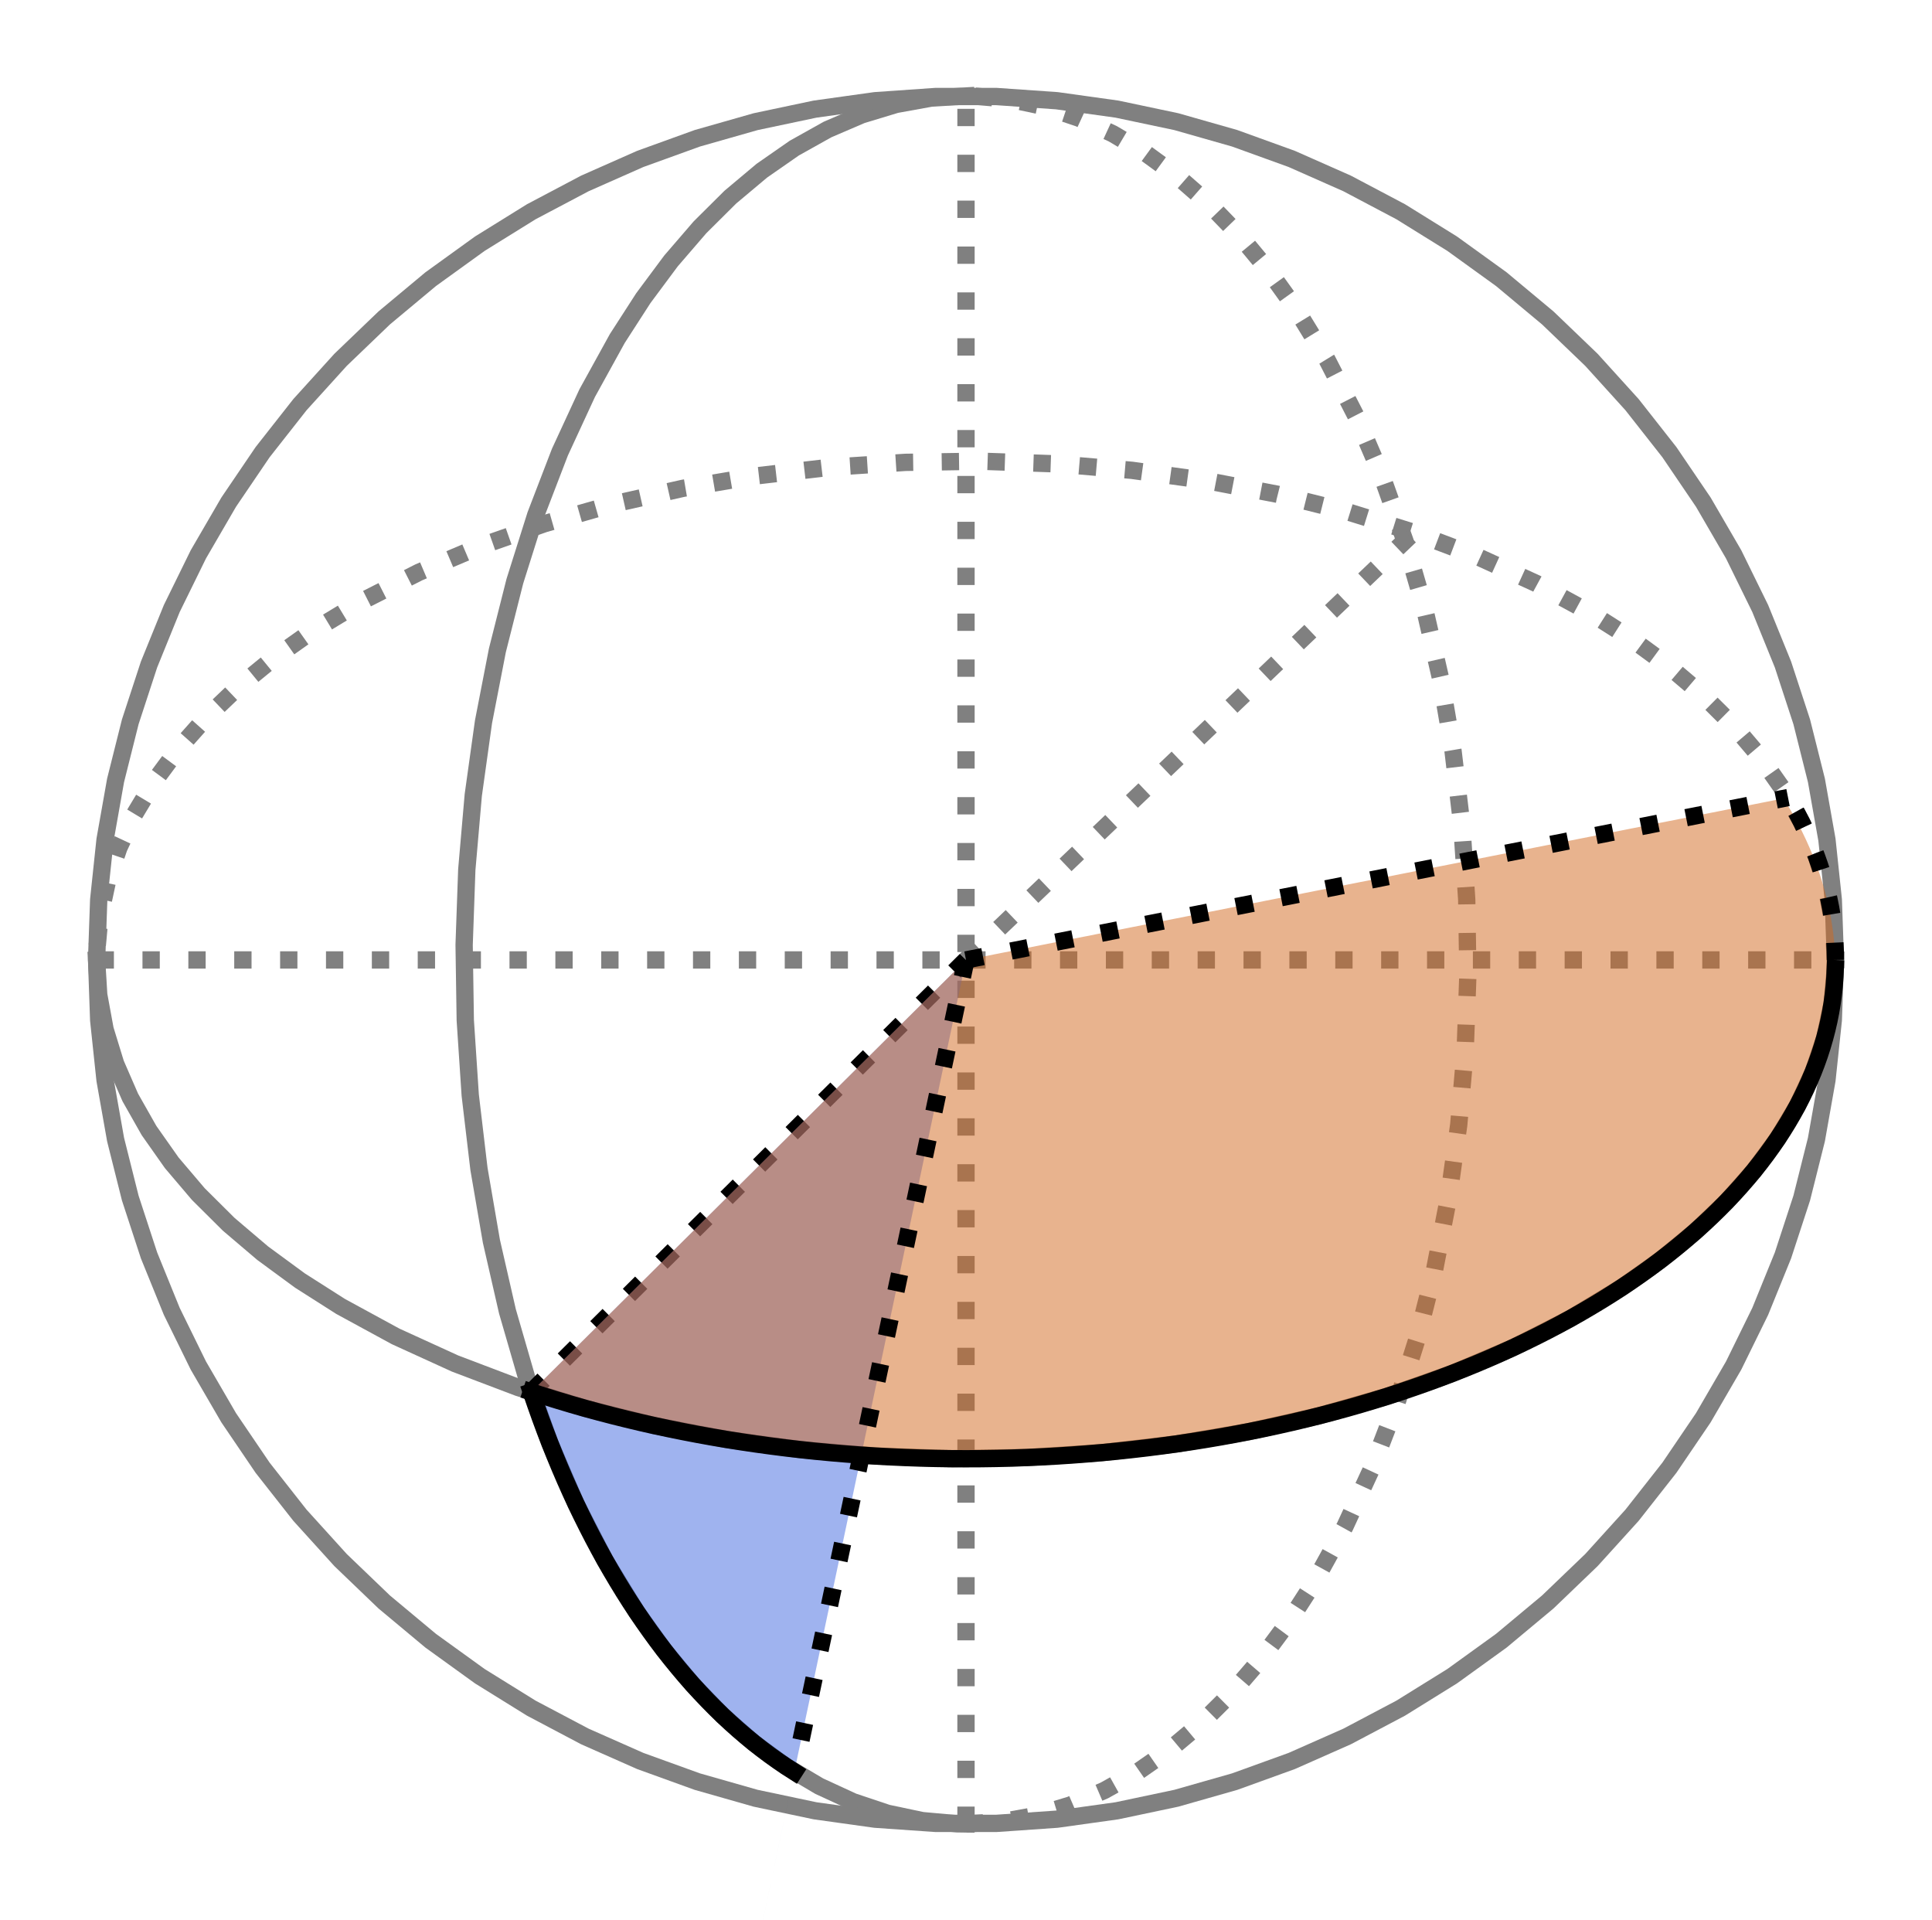
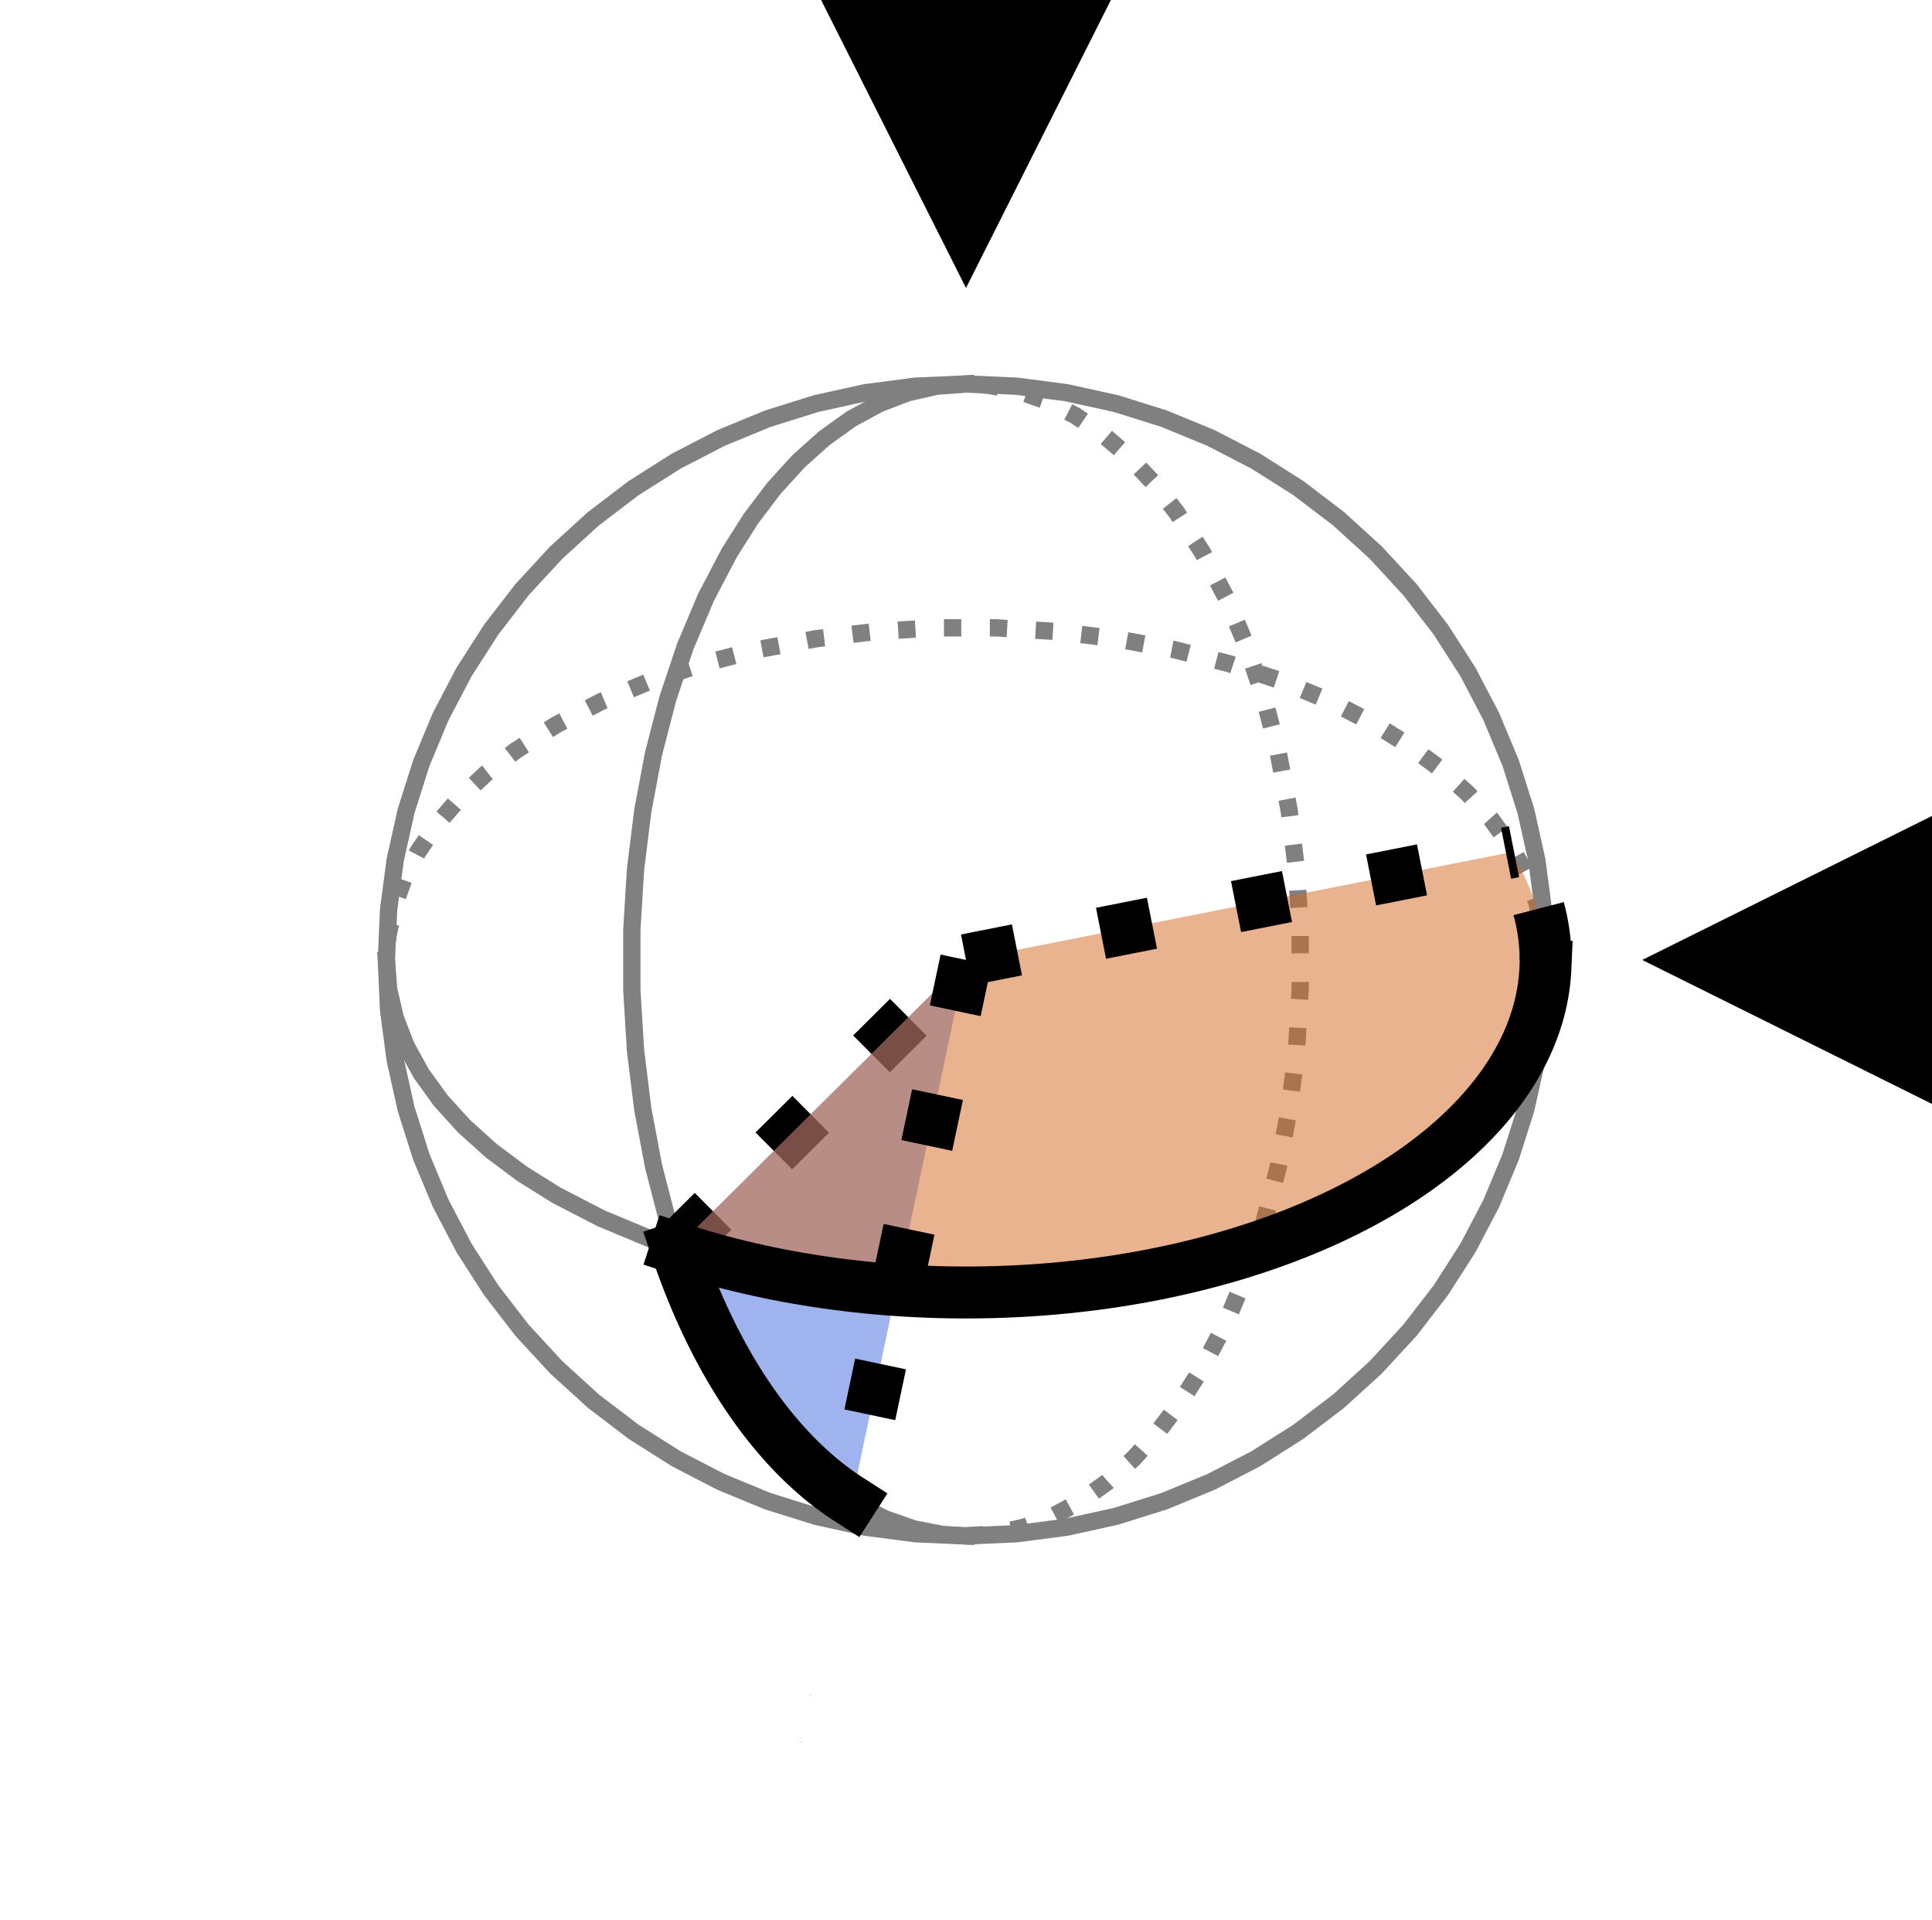
- <svg xmlns="http://www.w3.org/2000/svg" height="110.88pt" version="1.1" viewBox="0 0 111.6 110.88" width="111.6pt">
+ <svg xmlns="http://www.w3.org/2000/svg" xmlns:xlink="http://www.w3.org/1999/xlink" height="110.88pt" version="1.1" viewBox="0 0 111.6 110.88" width="111.6pt">
  <defs>
    <style type="text/css">
            *{stroke-linecap:butt;stroke-linejoin:round;}
        </style>
  </defs>
  <g id="figure_1">
    <g id="patch_1">
      <path d="M 0 110.88 L 111.6 110.88 L 111.6 0 L 0 0 z" style="fill:none;" />
    </g>
    <g id="axes_1">
-       <g id="LineCollection_1">
-         <path clip-path="url(#p85a9fc2084)" d="M 55.8 105.336 L 55.8 5.544 " style="fill:none;stroke:#808080;stroke-dasharray:1,1.65;stroke-dashoffset:0;" />
-       </g>
-       <g id="LineCollection_2">
-         <path clip-path="url(#p85a9fc2084)" d="M 5.58 55.44 L 106.02 55.44 " style="fill:none;stroke:#808080;stroke-dasharray:1,1.65;stroke-dashoffset:0;" />
-       </g>
      <g id="line2d_1">
-         <path clip-path="url(#p85a9fc2084)" d="M 106.02 55.44 L 105.898 53.43 L 105.531 51.431 L 104.923 49.451 L 104.075 47.5 L 102.991 45.587 L 101.678 43.723 L 100.142 41.916 L 98.389 40.174 L 96.429 38.507 L 94.271 36.923 L 91.925 35.429 L 88.747 33.699 L 85.319 32.134 L 81.665 30.747 L 77.815 29.548 L 73.797 28.546 L 69.643 27.748 L 65.382 27.162 L 61.049 26.79 L 56.676 26.637 L 52.297 26.703 L 47.944 26.987 L 43.651 27.488 L 39.45 28.202 L 35.374 29.123 L 31.453 30.244 L 27.717 31.558 L 24.196 33.052 L 20.914 34.718 L 17.898 36.541 L 15.693 38.103 L 13.682 39.75 L 11.877 41.474 L 10.285 43.265 L 8.916 45.116 L 7.774 47.018 L 6.867 48.96 L 6.198 50.934 L 5.771 52.929 L 5.588 54.937 L 5.588 54.937 " style="fill:none;stroke:#808080;stroke-dasharray:1,1.65;stroke-dashoffset:0;" />
+         <path clip-path="url(#p7135ebece0)" d="M 89.28 55.44 L 89.153 53.766 L 88.771 52.105 L 88.139 50.469 L 87.261 48.872 L 86.143 47.324 L 84.795 45.838 L 83.225 44.424 L 81.447 43.095 L 79.474 41.86 L 76.87 40.515 L 74.035 39.333 L 71 38.328 L 67.798 37.511 L 64.465 36.889 L 61.037 36.471 L 57.552 36.261 L 54.048 36.261 L 50.563 36.471 L 47.135 36.889 L 43.802 37.511 L 40.6 38.328 L 37.565 39.333 L 34.73 40.515 L 32.126 41.86 L 29.781 43.354 L 28.044 44.701 L 26.518 46.129 L 25.214 47.629 L 24.144 49.187 L 23.314 50.794 L 22.732 52.436 L 22.402 54.1 L 22.325 55.105 L 22.325 55.105 " style="fill:none;stroke:#808080;stroke-dasharray:1,1.65;stroke-dashoffset:0;" />
      </g>
      <g id="line2d_2">
-         <path clip-path="url(#p85a9fc2084)" d="M 5.58 55.44 L 5.702 57.45 L 6.069 59.449 L 6.677 61.429 L 7.525 63.38 L 8.609 65.293 L 9.922 67.157 L 11.458 68.964 L 13.211 70.706 L 15.171 72.373 L 17.329 73.957 L 19.675 75.451 L 22.853 77.181 L 26.281 78.746 L 29.935 80.133 L 33.785 81.332 L 37.803 82.334 L 41.957 83.132 L 46.218 83.718 L 50.551 84.09 L 54.924 84.243 L 59.303 84.177 L 63.656 83.893 L 67.949 83.392 L 72.15 82.678 L 76.226 81.757 L 80.147 80.636 L 83.883 79.322 L 87.404 77.828 L 90.686 76.162 L 93.702 74.339 L 95.907 72.777 L 97.918 71.13 L 99.723 69.406 L 101.315 67.615 L 102.684 65.764 L 103.826 63.862 L 104.733 61.92 L 105.402 59.946 L 105.829 57.951 L 106.012 55.943 L 106.02 55.44 L 106.02 55.44 " style="fill:none;stroke:#808080;stroke-linecap:square;" />
+         <path clip-path="url(#p7135ebece0)" d="M 22.32 55.44 L 22.447 57.114 L 22.829 58.775 L 23.461 60.411 L 24.339 62.008 L 25.457 63.556 L 26.805 65.042 L 28.375 66.456 L 30.153 67.785 L 32.126 69.02 L 34.73 70.365 L 37.565 71.547 L 40.6 72.552 L 43.802 73.369 L 47.135 73.991 L 50.563 74.409 L 54.048 74.619 L 57.552 74.619 L 61.037 74.409 L 64.465 73.991 L 67.798 73.369 L 71 72.552 L 74.035 71.547 L 76.87 70.365 L 79.474 69.02 L 81.819 67.526 L 83.556 66.179 L 85.082 64.751 L 86.386 63.251 L 87.456 61.693 L 88.286 60.086 L 88.868 58.444 L 89.198 56.78 L 89.28 55.44 L 89.28 55.44 " style="fill:none;stroke:#808080;stroke-linecap:square;" />
      </g>
      <g id="line2d_3">
-         <path clip-path="url(#p85a9fc2084)" d="M 55.8 105.336 L 57.823 105.214 L 59.835 104.85 L 61.828 104.246 L 63.792 103.403 L 65.717 102.327 L 67.593 101.022 L 69.412 99.496 L 71.165 97.754 L 72.843 95.807 L 74.437 93.663 L 75.941 91.332 L 77.682 88.175 L 79.257 84.768 L 80.653 81.138 L 81.86 77.313 L 82.869 73.321 L 83.671 69.193 L 84.262 64.961 L 84.636 60.656 L 84.79 56.311 L 84.724 51.959 L 84.438 47.635 L 83.933 43.369 L 83.215 39.195 L 82.288 35.145 L 81.159 31.25 L 79.838 27.539 L 78.333 24.039 L 76.657 20.779 L 74.822 17.783 L 73.249 15.591 L 71.592 13.594 L 69.857 11.8 L 68.054 10.219 L 66.191 8.858 L 64.277 7.724 L 62.322 6.823 L 60.336 6.158 L 58.327 5.734 L 56.306 5.552 L 56.306 5.552 " style="fill:none;stroke:#808080;stroke-dasharray:1,1.65;stroke-dashoffset:0;" />
+         <path clip-path="url(#p7135ebece0)" d="M 55.8 88.704 L 57.485 88.577 L 59.157 88.199 L 60.803 87.571 L 62.411 86.698 L 63.969 85.587 L 65.465 84.247 L 66.887 82.688 L 68.225 80.922 L 69.468 78.961 L 70.822 76.374 L 72.011 73.557 L 73.023 70.542 L 73.846 67.361 L 74.471 64.049 L 74.892 60.644 L 75.103 57.181 L 75.103 53.699 L 74.892 50.236 L 74.471 46.831 L 73.846 43.519 L 73.023 40.338 L 72.011 37.323 L 70.822 34.506 L 69.468 31.919 L 67.965 29.589 L 66.609 27.863 L 65.171 26.347 L 63.662 25.052 L 62.093 23.988 L 60.476 23.164 L 58.824 22.586 L 57.148 22.257 L 56.137 22.181 L 56.137 22.181 " style="fill:none;stroke:#808080;stroke-dasharray:1,1.65;stroke-dashoffset:0;" />
      </g>
      <g id="line2d_4">
-         <path clip-path="url(#p85a9fc2084)" d="M 55.8 5.544 L 53.777 5.666 L 51.765 6.03 L 49.772 6.634 L 47.808 7.477 L 45.883 8.553 L 44.007 9.858 L 42.188 11.384 L 40.435 13.126 L 38.757 15.073 L 37.163 17.217 L 35.659 19.548 L 33.918 22.705 L 32.343 26.112 L 30.947 29.742 L 29.74 33.567 L 28.731 37.559 L 27.929 41.687 L 27.338 45.919 L 26.964 50.224 L 26.81 54.569 L 26.876 58.921 L 27.162 63.245 L 27.667 67.511 L 28.385 71.685 L 29.312 75.735 L 30.441 79.63 L 31.762 83.341 L 33.267 86.841 L 34.943 90.101 L 36.778 93.097 L 38.351 95.289 L 40.008 97.286 L 41.743 99.08 L 43.546 100.661 L 45.409 102.022 L 47.323 103.156 L 49.278 104.057 L 51.264 104.722 L 53.273 105.146 L 55.294 105.328 L 55.8 105.336 L 55.8 105.336 " style="fill:none;stroke:#808080;stroke-linecap:square;" />
+         <path clip-path="url(#p7135ebece0)" d="M 55.8 22.176 L 54.115 22.303 L 52.443 22.681 L 50.797 23.309 L 49.189 24.182 L 47.631 25.293 L 46.135 26.633 L 44.713 28.192 L 43.375 29.958 L 42.132 31.919 L 40.778 34.506 L 39.589 37.323 L 38.577 40.338 L 37.754 43.519 L 37.129 46.831 L 36.708 50.236 L 36.497 53.699 L 36.497 57.181 L 36.708 60.644 L 37.129 64.049 L 37.754 67.361 L 38.577 70.542 L 39.589 73.557 L 40.778 76.374 L 42.132 78.961 L 43.635 81.291 L 44.991 83.017 L 46.429 84.533 L 47.938 85.828 L 49.507 86.892 L 51.124 87.716 L 52.776 88.294 L 54.452 88.623 L 55.8 88.704 L 55.8 88.704 " style="fill:none;stroke:#808080;stroke-linecap:square;" />
      </g>
      <g id="line2d_5">
-         <path clip-path="url(#p85a9fc2084)" d="M 106.02 55.44 L 105.898 51.959 L 105.531 48.496 L 104.923 45.066 L 104.075 41.687 L 102.991 38.375 L 101.678 35.145 L 100.142 32.015 L 98.389 28.999 L 96.429 26.112 L 94.271 23.367 L 91.925 20.779 L 89.404 18.36 L 86.719 16.121 L 83.883 14.074 L 80.91 12.229 L 77.815 10.594 L 74.613 9.177 L 71.319 7.986 L 67.949 7.026 L 64.521 6.302 L 61.049 5.817 L 57.553 5.574 L 54.047 5.574 L 50.551 5.817 L 47.079 6.302 L 43.651 7.026 L 40.281 7.986 L 36.987 9.177 L 33.785 10.594 L 30.69 12.229 L 27.717 14.074 L 24.881 16.121 L 22.196 18.36 L 19.675 20.779 L 17.329 23.367 L 15.171 26.112 L 13.211 28.999 L 11.458 32.015 L 9.922 35.145 L 8.609 38.375 L 7.525 41.687 L 6.677 45.066 L 6.069 48.496 L 5.702 51.959 L 5.58 55.44 L 5.702 58.921 L 6.069 62.384 L 6.677 65.814 L 7.525 69.193 L 8.609 72.505 L 9.922 75.735 L 11.458 78.865 L 13.211 81.881 L 15.171 84.768 L 17.329 87.513 L 19.675 90.101 L 22.196 92.52 L 24.881 94.759 L 27.717 96.806 L 30.69 98.651 L 33.785 100.286 L 36.987 101.703 L 40.281 102.894 L 43.651 103.854 L 47.079 104.578 L 50.551 105.063 L 54.047 105.306 L 57.553 105.306 L 61.049 105.063 L 64.521 104.578 L 67.949 103.854 L 71.319 102.894 L 74.613 101.703 L 77.815 100.286 L 80.91 98.651 L 83.883 96.806 L 86.719 94.759 L 89.404 92.52 L 91.925 90.101 L 94.271 87.513 L 96.429 84.768 L 98.389 81.881 L 100.142 78.865 L 101.678 75.735 L 102.991 72.505 L 104.075 69.193 L 104.923 65.814 L 105.531 62.384 L 105.898 58.921 L 106.02 55.44 L 106.02 55.44 " style="fill:none;stroke:#808080;stroke-linecap:square;" />
+         <path clip-path="url(#p7135ebece0)" d="M 89.28 55.44 L 89.153 52.541 L 88.771 49.664 L 88.139 46.831 L 87.261 44.063 L 86.143 41.382 L 84.795 38.808 L 83.225 36.361 L 81.447 34.058 L 79.474 31.919 L 77.321 29.958 L 75.003 28.192 L 72.54 26.633 L 69.949 25.293 L 67.251 24.182 L 64.465 23.309 L 61.614 22.681 L 58.718 22.303 L 55.8 22.176 L 52.882 22.303 L 49.986 22.681 L 47.135 23.309 L 44.349 24.182 L 41.651 25.293 L 39.06 26.633 L 36.597 28.192 L 34.279 29.958 L 32.126 31.919 L 30.153 34.058 L 28.375 36.361 L 26.805 38.808 L 25.457 41.382 L 24.339 44.063 L 23.461 46.831 L 22.829 49.664 L 22.447 52.541 L 22.32 55.44 L 22.447 58.339 L 22.829 61.216 L 23.461 64.049 L 24.339 66.817 L 25.457 69.498 L 26.805 72.072 L 28.375 74.519 L 30.153 76.822 L 32.126 78.961 L 34.279 80.922 L 36.597 82.688 L 39.06 84.247 L 41.651 85.587 L 44.349 86.698 L 47.135 87.571 L 49.986 88.199 L 52.882 88.577 L 55.8 88.704 L 58.718 88.577 L 61.614 88.199 L 64.465 87.571 L 67.251 86.698 L 69.949 85.587 L 72.54 84.247 L 75.003 82.688 L 77.321 80.922 L 79.474 78.961 L 81.447 76.822 L 83.225 74.519 L 84.795 72.072 L 86.143 69.498 L 87.261 66.817 L 88.139 64.049 L 88.771 61.216 L 89.153 58.339 L 89.28 55.44 L 89.28 55.44 " style="fill:none;stroke:#808080;stroke-linecap:square;" />
      </g>
      <g id="line2d_6">
-         <path clip-path="url(#p85a9fc2084)" d="M 55.8 55.44 L 81.665 30.747 " style="fill:none;stroke:#808080;stroke-dasharray:1,1.65;stroke-dashoffset:0;" />
+         <path clip-path="url(#p7135ebece0)" d="M 39.06 72.072 L 55.8 55.44 " style="fill:none;stroke:#000000;stroke-dasharray:3,4.95;stroke-dashoffset:0;stroke-width:3;" />
+       </g>
+       <g id="PolyCollection_1">
+         <path clip-path="url(#p7135ebece0)" d="M 49.189 86.698 L 49.189 86.698 L 48.873 86.495 L 48.559 86.282 L 48.247 86.06 L 47.938 85.828 L 47.631 85.587 L 47.326 85.337 L 47.025 85.078 L 46.725 84.81 L 46.429 84.533 L 46.135 84.247 L 45.844 83.953 L 45.557 83.649 L 45.272 83.338 L 44.991 83.017 L 44.713 82.688 L 44.438 82.351 L 44.167 82.006 L 43.899 81.652 L 43.635 81.291 L 43.375 80.922 L 43.119 80.545 L 42.866 80.16 L 42.617 79.768 L 42.372 79.368 L 42.132 78.961 L 41.895 78.547 L 41.663 78.126 L 41.435 77.698 L 41.212 77.263 L 40.993 76.822 L 40.778 76.374 L 40.568 75.919 L 40.363 75.459 L 40.162 74.992 L 39.966 74.519 L 39.775 74.041 L 39.589 73.557 L 39.407 73.067 L 39.231 72.572 L 39.06 72.072 L 55.8 55.44 L 55.8 55.44 L 55.8 55.44 L 39.06 134.588 L 39.231 133.778 L 39.407 132.945 L 39.589 132.088 L 39.775 131.207 L 39.966 130.304 L 40.162 129.378 L 40.363 128.429 L 40.568 127.458 L 40.778 126.465 L 40.993 125.45 L 41.212 124.414 L 41.435 123.358 L 41.663 122.28 L 41.895 121.182 L 42.132 120.064 L 42.372 118.926 L 42.617 117.769 L 42.866 116.593 L 43.119 115.399 L 43.375 114.186 L 43.635 112.955 L 43.899 111.707 L 44.167 110.441 L 44.438 109.159 L 44.713 107.86 L 44.991 106.546 L 45.272 105.216 L 45.557 103.87 L 45.844 102.51 L 46.135 101.136 L 46.429 99.748 L 46.725 98.346 L 47.025 96.931 L 47.326 95.504 L 47.631 94.064 L 47.938 92.613 L 48.247 91.15 L 48.559 89.676 L 48.873 88.192 L 49.189 86.698 z" style="fill:#4169e1;fill-opacity:0.5;" />
+       </g>
+       <g id="PolyCollection_2">
+         <path clip-path="url(#p7135ebece0)" d="M 39.06 72.072 L 39.06 72.072 L 39.569 72.237 L 40.082 72.397 L 40.6 72.552 L 41.123 72.701 L 41.651 72.846 L 42.182 72.985 L 42.718 73.118 L 43.258 73.247 L 43.802 73.369 L 44.349 73.487 L 44.9 73.599 L 45.454 73.705 L 46.011 73.806 L 46.572 73.901 L 47.135 73.991 L 47.7 74.075 L 48.269 74.153 L 48.839 74.225 L 49.412 74.292 L 49.986 74.353 L 50.563 74.409 L 51.14 74.458 L 51.72 74.502 L 52.3 74.54 L 52.882 74.572 L 53.465 74.598 L 54.048 74.619 L 54.632 74.633 L 55.216 74.642 L 55.8 74.645 L 56.384 74.642 L 56.968 74.633 L 57.552 74.619 L 58.135 74.598 L 58.718 74.572 L 59.3 74.54 L 59.88 74.502 L 60.46 74.458 L 61.037 74.409 L 61.614 74.353 L 62.188 74.292 L 62.761 74.225 L 63.331 74.153 L 63.9 74.075 L 64.465 73.991 L 65.028 73.901 L 65.589 73.806 L 66.146 73.705 L 66.7 73.599 L 67.251 73.487 L 67.798 73.369 L 68.342 73.247 L 68.882 73.118 L 69.418 72.985 L 69.949 72.846 L 70.477 72.701 L 71 72.552 L 71.518 72.397 L 72.031 72.237 L 72.54 72.072 L 73.043 71.902 L 73.542 71.727 L 74.035 71.547 L 74.522 71.362 L 75.003 71.172 L 75.479 70.977 L 75.949 70.778 L 76.412 70.574 L 76.87 70.365 L 77.321 70.152 L 77.765 69.934 L 78.202 69.712 L 78.633 69.486 L 79.057 69.255 L 79.474 69.02 L 79.883 68.781 L 80.286 68.538 L 80.68 68.291 L 81.068 68.04 L 81.447 67.785 L 81.819 67.526 L 82.183 67.264 L 82.538 66.998 L 82.886 66.728 L 83.225 66.456 L 83.556 66.179 L 83.879 65.9 L 84.193 65.617 L 84.498 65.331 L 84.795 65.042 L 85.082 64.751 L 85.361 64.456 L 85.631 64.159 L 85.892 63.859 L 86.143 63.556 L 86.386 63.251 L 86.619 62.944 L 86.842 62.634 L 87.056 62.322 L 87.261 62.008 L 87.456 61.693 L 87.641 61.375 L 87.817 61.055 L 87.983 60.734 L 88.139 60.411 L 88.286 60.086 L 88.422 59.76 L 88.548 59.433 L 88.665 59.104 L 88.771 58.775 L 88.868 58.444 L 88.954 58.113 L 89.03 57.78 L 89.097 57.447 L 89.153 57.114 L 89.198 56.78 L 89.234 56.445 L 89.26 56.11 L 89.275 55.775 L 89.275 55.44 L 89.275 55.44 L 89.26 55.105 L 89.234 54.77 L 89.198 54.435 L 89.153 54.1 L 89.097 53.766 L 89.03 53.433 L 88.954 53.1 L 88.868 52.767 L 88.771 52.436 L 88.665 52.105 L 88.548 51.776 L 88.422 51.447 L 88.286 51.12 L 88.139 50.794 L 87.983 50.469 L 87.817 50.146 L 87.641 49.825 L 87.456 49.505 L 87.261 49.187 L 87.056 49.266 L 86.842 49.309 L 86.619 49.353 L 86.386 49.399 L 86.143 49.447 L 85.892 49.496 L 85.631 49.548 L 85.361 49.601 L 85.082 49.656 L 84.795 49.713 L 84.498 49.772 L 84.193 49.832 L 83.879 49.894 L 83.556 49.958 L 83.225 50.023 L 82.886 50.09 L 82.538 50.159 L 82.183 50.229 L 81.819 50.301 L 81.447 50.374 L 81.068 50.449 L 80.68 50.526 L 80.286 50.604 L 79.883 50.683 L 79.474 50.764 L 79.057 50.846 L 78.633 50.93 L 78.202 51.015 L 77.765 51.102 L 77.321 51.189 L 76.87 51.278 L 76.412 51.369 L 75.949 51.46 L 75.479 51.553 L 75.003 51.647 L 74.522 51.742 L 74.035 51.838 L 73.542 51.936 L 73.043 52.034 L 72.54 52.134 L 72.031 52.234 L 71.518 52.335 L 71 52.438 L 70.477 52.541 L 69.949 52.645 L 69.418 52.75 L 68.882 52.856 L 68.342 52.963 L 67.798 53.07 L 67.251 53.178 L 66.7 53.287 L 66.146 53.397 L 65.589 53.507 L 65.028 53.617 L 64.465 53.728 L 63.9 53.84 L 63.331 53.952 L 62.761 54.065 L 62.188 54.178 L 61.614 54.292 L 61.037 54.406 L 60.46 54.52 L 59.88 54.634 L 59.3 54.749 L 58.718 54.864 L 58.135 54.979 L 57.552 55.094 L 56.968 55.209 L 56.384 55.325 L 55.8 55.44 L 55.216 56.021 L 54.632 56.601 L 54.048 57.181 L 53.465 57.76 L 52.882 58.339 L 52.3 58.917 L 51.72 59.494 L 51.14 60.069 L 50.563 60.644 L 49.986 61.216 L 49.412 61.787 L 48.839 62.356 L 48.269 62.923 L 47.7 63.487 L 47.135 64.049 L 46.572 64.609 L 46.011 65.165 L 45.454 65.719 L 44.9 66.27 L 44.349 66.817 L 43.802 67.361 L 43.258 67.901 L 42.718 68.437 L 42.182 68.97 L 41.651 69.498 L 41.123 70.022 L 40.6 70.542 L 40.082 71.057 L 39.569 71.567 L 39.06 72.072 z" style="fill:#d2691e;fill-opacity:0.5;" />
      </g>
      <g id="line2d_7">
-         <path clip-path="url(#p85a9fc2084)" d="M 30.69 80.388 L 55.8 55.44 " style="fill:none;stroke:#000000;stroke-dasharray:1,1.65;stroke-dashoffset:0;" />
-       </g>
-       <g id="PolyCollection_1">
-         <path clip-path="url(#p85a9fc2084)" d="M 45.883 102.327 L 45.883 102.327 L 45.409 102.022 L 44.938 101.703 L 44.471 101.37 L 44.007 101.022 L 43.546 100.661 L 43.09 100.286 L 42.637 99.898 L 42.188 99.496 L 41.743 99.08 L 41.303 98.651 L 40.867 98.209 L 40.435 97.754 L 40.008 97.286 L 39.586 96.806 L 39.169 96.312 L 38.757 95.807 L 38.351 95.289 L 37.949 94.759 L 37.553 94.216 L 37.163 93.663 L 36.778 93.097 L 36.399 92.52 L 36.026 91.932 L 35.659 91.332 L 35.298 90.722 L 34.943 90.101 L 34.595 89.469 L 34.253 88.827 L 33.918 88.175 L 33.589 87.513 L 33.267 86.841 L 32.952 86.159 L 32.644 85.468 L 32.343 84.768 L 32.049 84.059 L 31.762 83.341 L 31.483 82.615 L 31.211 81.881 L 30.947 81.138 L 30.69 80.388 L 55.8 55.44 L 55.8 55.44 L 55.8 55.44 L 30.69 174.162 L 30.947 172.947 L 31.211 171.697 L 31.483 170.412 L 31.762 169.091 L 32.049 167.736 L 32.343 166.347 L 32.644 164.923 L 32.952 163.467 L 33.267 161.977 L 33.589 160.456 L 33.918 158.902 L 34.253 157.316 L 34.595 155.7 L 34.943 154.053 L 35.298 152.376 L 35.659 150.669 L 36.026 148.934 L 36.399 147.17 L 36.778 145.378 L 37.163 143.559 L 37.553 141.712 L 37.949 139.84 L 38.351 137.942 L 38.757 136.018 L 39.169 134.071 L 39.586 132.099 L 40.008 130.104 L 40.435 128.086 L 40.867 126.046 L 41.303 123.984 L 41.743 121.902 L 42.188 119.799 L 42.637 117.677 L 43.09 115.535 L 43.546 113.376 L 44.007 111.199 L 44.471 109.005 L 44.938 106.794 L 45.409 104.568 L 45.883 102.327 z" style="fill:#4169e1;fill-opacity:0.5;" />
-       </g>
-       <g id="PolyCollection_2">
-         <path clip-path="url(#p85a9fc2084)" d="M 30.69 80.388 L 30.69 80.388 L 31.453 80.636 L 32.223 80.875 L 33.001 81.108 L 33.785 81.332 L 34.576 81.548 L 35.374 81.757 L 36.177 81.957 L 36.987 82.15 L 37.803 82.334 L 38.624 82.51 L 39.45 82.678 L 40.281 82.838 L 41.117 82.989 L 41.957 83.132 L 42.802 83.266 L 43.651 83.392 L 44.503 83.509 L 45.359 83.618 L 46.218 83.718 L 47.079 83.81 L 47.944 83.893 L 48.811 83.967 L 49.68 84.033 L 50.551 84.09 L 51.423 84.138 L 52.297 84.177 L 53.172 84.208 L 54.047 84.23 L 54.924 84.243 L 55.8 84.247 L 56.676 84.243 L 57.553 84.23 L 58.428 84.208 L 59.303 84.177 L 60.177 84.138 L 61.049 84.09 L 61.92 84.033 L 62.789 83.967 L 63.656 83.893 L 64.521 83.81 L 65.382 83.718 L 66.241 83.618 L 67.097 83.509 L 67.949 83.392 L 68.798 83.266 L 69.643 83.132 L 70.483 82.989 L 71.319 82.838 L 72.15 82.678 L 72.976 82.51 L 73.797 82.334 L 74.613 82.15 L 75.423 81.957 L 76.226 81.757 L 77.024 81.548 L 77.815 81.332 L 78.599 81.108 L 79.377 80.875 L 80.147 80.636 L 80.91 80.388 L 81.665 80.133 L 82.413 79.87 L 83.152 79.6 L 83.883 79.322 L 84.605 79.038 L 85.319 78.746 L 86.023 78.447 L 86.719 78.141 L 87.404 77.828 L 88.081 77.508 L 88.747 77.181 L 89.404 76.848 L 90.05 76.508 L 90.686 76.162 L 91.311 75.81 L 91.925 75.451 L 92.529 75.087 L 93.121 74.716 L 93.702 74.339 L 94.271 73.957 L 94.828 73.569 L 95.374 73.176 L 95.907 72.777 L 96.429 72.373 L 96.938 71.963 L 97.434 71.549 L 97.918 71.13 L 98.389 70.706 L 98.847 70.277 L 99.292 69.844 L 99.723 69.406 L 100.142 68.964 L 100.546 68.518 L 100.937 68.068 L 101.315 67.615 L 101.678 67.157 L 102.028 66.696 L 102.363 66.231 L 102.684 65.764 L 102.991 65.293 L 103.284 64.819 L 103.562 64.342 L 103.826 63.862 L 104.075 63.38 L 104.309 62.896 L 104.528 62.409 L 104.733 61.92 L 104.923 61.429 L 105.097 60.937 L 105.257 60.442 L 105.402 59.946 L 105.531 59.449 L 105.646 58.951 L 105.745 58.451 L 105.829 57.951 L 105.898 57.45 L 105.951 56.948 L 105.989 56.445 L 106.012 55.943 L 106.012 55.44 L 106.012 55.44 L 105.989 54.937 L 105.951 54.435 L 105.898 53.932 L 105.829 53.43 L 105.745 52.929 L 105.646 52.429 L 105.531 51.929 L 105.402 51.431 L 105.257 50.934 L 105.097 50.438 L 104.923 49.943 L 104.733 49.451 L 104.528 48.96 L 104.309 48.471 L 104.075 47.984 L 103.826 47.5 L 103.562 47.018 L 103.284 46.538 L 102.991 46.061 L 102.684 46.18 L 102.363 46.243 L 102.028 46.309 L 101.678 46.378 L 101.315 46.45 L 100.937 46.525 L 100.546 46.602 L 100.142 46.682 L 99.723 46.764 L 99.292 46.85 L 98.847 46.938 L 98.389 47.028 L 97.918 47.121 L 97.434 47.217 L 96.938 47.315 L 96.429 47.415 L 95.907 47.518 L 95.374 47.624 L 94.828 47.731 L 94.271 47.841 L 93.702 47.954 L 93.121 48.069 L 92.529 48.186 L 91.925 48.305 L 91.311 48.426 L 90.686 48.55 L 90.05 48.675 L 89.404 48.803 L 88.747 48.932 L 88.081 49.064 L 87.404 49.198 L 86.719 49.333 L 86.023 49.47 L 85.319 49.61 L 84.605 49.751 L 83.883 49.893 L 83.152 50.038 L 82.413 50.184 L 81.665 50.331 L 80.91 50.48 L 80.147 50.631 L 79.377 50.783 L 78.599 50.937 L 77.815 51.092 L 77.024 51.248 L 76.226 51.405 L 75.423 51.564 L 74.613 51.724 L 73.797 51.885 L 72.976 52.047 L 72.15 52.211 L 71.319 52.375 L 70.483 52.54 L 69.643 52.706 L 68.798 52.873 L 67.949 53.04 L 67.097 53.209 L 66.241 53.378 L 65.382 53.547 L 64.521 53.718 L 63.656 53.888 L 62.789 54.06 L 61.92 54.231 L 61.049 54.403 L 60.177 54.575 L 59.303 54.748 L 58.428 54.921 L 57.553 55.094 L 56.676 55.267 L 55.8 55.44 L 54.924 56.311 L 54.047 57.181 L 53.172 58.051 L 52.297 58.921 L 51.423 59.789 L 50.551 60.656 L 49.68 61.521 L 48.811 62.384 L 47.944 63.245 L 47.079 64.104 L 46.218 64.961 L 45.359 65.814 L 44.503 66.664 L 43.651 67.511 L 42.802 68.354 L 41.957 69.193 L 41.117 70.028 L 40.281 70.859 L 39.45 71.685 L 38.624 72.505 L 37.803 73.321 L 36.987 74.131 L 36.177 74.936 L 35.374 75.735 L 34.576 76.527 L 33.785 77.313 L 33.001 78.092 L 32.223 78.865 L 31.453 79.63 L 30.69 80.388 z" style="fill:#d2691e;fill-opacity:0.5;" />
+         <path clip-path="url(#p7135ebece0)" d="M 49.189 86.698 L 48.873 86.495 L 48.559 86.282 L 48.247 86.06 L 47.938 85.828 L 47.631 85.587 L 47.326 85.337 L 47.025 85.078 L 46.725 84.81 L 46.429 84.533 L 46.135 84.247 L 45.844 83.953 L 45.557 83.649 L 45.272 83.338 L 44.991 83.017 L 44.713 82.688 L 44.438 82.351 L 44.167 82.006 L 43.899 81.652 L 43.635 81.291 L 43.375 80.922 L 43.119 80.545 L 42.866 80.16 L 42.617 79.768 L 42.372 79.368 L 42.132 78.961 L 41.895 78.547 L 41.663 78.126 L 41.435 77.698 L 41.212 77.263 L 40.993 76.822 L 40.778 76.374 L 40.568 75.919 L 40.363 75.459 L 40.162 74.992 L 39.966 74.519 L 39.775 74.041 L 39.589 73.557 L 39.407 73.067 L 39.231 72.572 L 39.06 72.072 " style="fill:none;stroke:#000000;stroke-linecap:square;stroke-width:3;" />
      </g>
      <g id="line2d_8">
-         <path clip-path="url(#p85a9fc2084)" d="M 45.883 102.327 L 45.409 102.022 L 44.938 101.703 L 44.471 101.37 L 44.007 101.022 L 43.546 100.661 L 43.09 100.286 L 42.637 99.898 L 42.188 99.496 L 41.743 99.08 L 41.303 98.651 L 40.867 98.209 L 40.435 97.754 L 40.008 97.286 L 39.586 96.806 L 39.169 96.312 L 38.757 95.807 L 38.351 95.289 L 37.949 94.759 L 37.553 94.216 L 37.163 93.663 L 36.778 93.097 L 36.399 92.52 L 36.026 91.932 L 35.659 91.332 L 35.298 90.722 L 34.943 90.101 L 34.595 89.469 L 34.253 88.827 L 33.918 88.175 L 33.589 87.513 L 33.267 86.841 L 32.952 86.159 L 32.644 85.468 L 32.343 84.768 L 32.049 84.059 L 31.762 83.341 L 31.483 82.615 L 31.211 81.881 L 30.947 81.138 L 30.69 80.388 " style="fill:none;stroke:#000000;stroke-linecap:square;" />
+         <path clip-path="url(#p7135ebece0)" d="M 55.8 55.44 L 49.189 86.698 " style="fill:none;stroke:#000000;stroke-dasharray:3,4.95;stroke-dashoffset:0;stroke-width:3;" />
      </g>
      <g id="line2d_9">
-         <path clip-path="url(#p85a9fc2084)" d="M 55.8 55.44 L 45.883 102.327 " style="fill:none;stroke:#000000;stroke-dasharray:1,1.65;stroke-dashoffset:0;" />
+         <path clip-path="url(#p7135ebece0)" d="M 39.06 72.072 L 39.569 72.237 L 40.082 72.397 L 40.6 72.552 L 41.123 72.701 L 41.651 72.846 L 42.182 72.985 L 42.718 73.118 L 43.258 73.247 L 43.802 73.369 L 44.349 73.487 L 44.9 73.599 L 45.454 73.705 L 46.011 73.806 L 46.572 73.901 L 47.135 73.991 L 47.7 74.075 L 48.269 74.153 L 48.839 74.225 L 49.412 74.292 L 49.986 74.353 L 50.563 74.409 L 51.14 74.458 L 51.72 74.502 L 52.3 74.54 L 52.882 74.572 L 53.465 74.598 L 54.048 74.619 L 54.632 74.633 L 55.216 74.642 L 55.8 74.645 L 56.384 74.642 L 56.968 74.633 L 57.552 74.619 L 58.135 74.598 L 58.718 74.572 L 59.3 74.54 L 59.88 74.502 L 60.46 74.458 L 61.037 74.409 L 61.614 74.353 L 62.188 74.292 L 62.761 74.225 L 63.331 74.153 L 63.9 74.075 L 64.465 73.991 L 65.028 73.901 L 65.589 73.806 L 66.146 73.705 L 66.7 73.599 L 67.251 73.487 L 67.798 73.369 L 68.342 73.247 L 68.882 73.118 L 69.418 72.985 L 69.949 72.846 L 70.477 72.701 L 71 72.552 L 71.518 72.397 L 72.031 72.237 L 72.54 72.072 L 73.043 71.902 L 73.542 71.727 L 74.035 71.547 L 74.522 71.362 L 75.003 71.172 L 75.479 70.977 L 75.949 70.778 L 76.412 70.574 L 76.87 70.365 L 77.321 70.152 L 77.765 69.934 L 78.202 69.712 L 78.633 69.486 L 79.057 69.255 L 79.474 69.02 L 79.883 68.781 L 80.286 68.538 L 80.68 68.291 L 81.068 68.04 L 81.447 67.785 L 81.819 67.526 L 82.183 67.264 L 82.538 66.998 L 82.886 66.728 L 83.225 66.456 L 83.556 66.179 L 83.879 65.9 L 84.193 65.617 L 84.498 65.331 L 84.795 65.042 L 85.082 64.751 L 85.361 64.456 L 85.631 64.159 L 85.892 63.859 L 86.143 63.556 L 86.386 63.251 L 86.619 62.944 L 86.842 62.634 L 87.056 62.322 L 87.261 62.008 L 87.456 61.693 L 87.641 61.375 L 87.817 61.055 L 87.983 60.734 L 88.139 60.411 L 88.286 60.086 L 88.422 59.76 L 88.548 59.433 L 88.665 59.104 L 88.771 58.775 L 88.868 58.444 L 88.954 58.113 L 89.03 57.78 L 89.097 57.447 L 89.153 57.114 L 89.198 56.78 L 89.234 56.445 L 89.26 56.11 L 89.275 55.775 " style="fill:none;stroke:#000000;stroke-linecap:square;stroke-width:3;" />
      </g>
      <g id="line2d_10">
-         <path clip-path="url(#p85a9fc2084)" d="M 30.69 80.388 L 31.453 80.636 L 32.223 80.875 L 33.001 81.108 L 33.785 81.332 L 34.576 81.548 L 35.374 81.757 L 36.177 81.957 L 36.987 82.15 L 37.803 82.334 L 38.624 82.51 L 39.45 82.678 L 40.281 82.838 L 41.117 82.989 L 41.957 83.132 L 42.802 83.266 L 43.651 83.392 L 44.503 83.509 L 45.359 83.618 L 46.218 83.718 L 47.079 83.81 L 47.944 83.893 L 48.811 83.967 L 49.68 84.033 L 50.551 84.09 L 51.423 84.138 L 52.297 84.177 L 53.172 84.208 L 54.047 84.23 L 54.924 84.243 L 55.8 84.247 L 56.676 84.243 L 57.553 84.23 L 58.428 84.208 L 59.303 84.177 L 60.177 84.138 L 61.049 84.09 L 61.92 84.033 L 62.789 83.967 L 63.656 83.893 L 64.521 83.81 L 65.382 83.718 L 66.241 83.618 L 67.097 83.509 L 67.949 83.392 L 68.798 83.266 L 69.643 83.132 L 70.483 82.989 L 71.319 82.838 L 72.15 82.678 L 72.976 82.51 L 73.797 82.334 L 74.613 82.15 L 75.423 81.957 L 76.226 81.757 L 77.024 81.548 L 77.815 81.332 L 78.599 81.108 L 79.377 80.875 L 80.147 80.636 L 80.91 80.388 L 81.665 80.133 L 82.413 79.87 L 83.152 79.6 L 83.883 79.322 L 84.605 79.038 L 85.319 78.746 L 86.023 78.447 L 86.719 78.141 L 87.404 77.828 L 88.081 77.508 L 88.747 77.181 L 89.404 76.848 L 90.05 76.508 L 90.686 76.162 L 91.311 75.81 L 91.925 75.451 L 92.529 75.087 L 93.121 74.716 L 93.702 74.339 L 94.271 73.957 L 94.828 73.569 L 95.374 73.176 L 95.907 72.777 L 96.429 72.373 L 96.938 71.963 L 97.434 71.549 L 97.918 71.13 L 98.389 70.706 L 98.847 70.277 L 99.292 69.844 L 99.723 69.406 L 100.142 68.964 L 100.546 68.518 L 100.937 68.068 L 101.315 67.615 L 101.678 67.157 L 102.028 66.696 L 102.363 66.231 L 102.684 65.764 L 102.991 65.293 L 103.284 64.819 L 103.562 64.342 L 103.826 63.862 L 104.075 63.38 L 104.309 62.896 L 104.528 62.409 L 104.733 61.92 L 104.923 61.429 L 105.097 60.937 L 105.257 60.442 L 105.402 59.946 L 105.531 59.449 L 105.646 58.951 L 105.745 58.451 L 105.829 57.951 L 105.898 57.45 L 105.951 56.948 L 105.989 56.445 L 106.012 55.943 " style="fill:none;stroke:#000000;stroke-linecap:square;" />
+         <path clip-path="url(#p7135ebece0)" d="M 89.28 55.44 L 89.275 55.105 L 89.26 54.77 L 89.234 54.435 L 89.198 54.1 L 89.153 53.766 L 89.097 53.433 L 89.03 53.1 L 88.954 52.767 L 88.868 52.436 L 88.771 52.105 L 88.665 51.776 L 88.548 51.447 L 88.422 51.12 L 88.286 50.794 L 88.139 50.469 L 87.983 50.146 L 87.817 49.825 L 87.641 49.505 L 87.456 49.187 " style="fill:none;stroke:#000000;stroke-dasharray:3,4.95;stroke-dashoffset:0;stroke-width:3;" />
      </g>
      <g id="line2d_11">
-         <path clip-path="url(#p85a9fc2084)" d="M 106.02 55.44 L 106.012 54.937 L 105.989 54.435 L 105.951 53.932 L 105.898 53.43 L 105.829 52.929 L 105.745 52.429 L 105.646 51.929 L 105.531 51.431 L 105.402 50.934 L 105.257 50.438 L 105.097 49.943 L 104.923 49.451 L 104.733 48.96 L 104.528 48.471 L 104.309 47.984 L 104.075 47.5 L 103.826 47.018 L 103.562 46.538 L 103.284 46.061 " style="fill:none;stroke:#000000;stroke-dasharray:1,1.65;stroke-dashoffset:0;" />
+         <path clip-path="url(#p7135ebece0)" d="M 55.8 55.44 L 87.456 49.187 " style="fill:none;stroke:#000000;stroke-dasharray:3,4.95;stroke-dashoffset:0;stroke-width:3;" />
      </g>
-       <g id="line2d_12">
-         <path clip-path="url(#p85a9fc2084)" d="M 55.8 55.44 L 103.284 46.061 " style="fill:none;stroke:#000000;stroke-dasharray:1,1.65;stroke-dashoffset:0;" />
+       <g id="PolyCollection_3">
+         <defs>
+           <path d="M 47.43 -110.88 L 47.43 -110.88 L 55.8 -110.88 L 64.17 -110.88 L 64.17 -110.88 L 64.17 -110.88 L 55.8 -94.248 L 47.43 -110.88 z" id="m676732e2d6" />
+         </defs>
+         <g clip-path="url(#p7135ebece0)">
+           <use x="0" xlink:href="#m676732e2d6" y="110.88" />
+         </g>
+       </g>
+       <g id="PolyCollection_4">
+         <defs>
+           <path d="M 94.86 -55.44 L 94.86 -55.44 L 111.6 -47.124 L 111.6 -63.756 L 111.6 -63.756 L 94.86 -55.44 z" id="md1a66137c8" />
+         </defs>
+         <g clip-path="url(#p7135ebece0)">
+           <use x="0" xlink:href="#md1a66137c8" y="110.88" />
+         </g>
      </g>
    </g>
  </g>
  <defs>
-     <clipPath id="p85a9fc2084">
+     <clipPath id="p7135ebece0">
      <rect height="110.88" width="111.6" x="0" y="-0" />
    </clipPath>
  </defs>
</svg>
